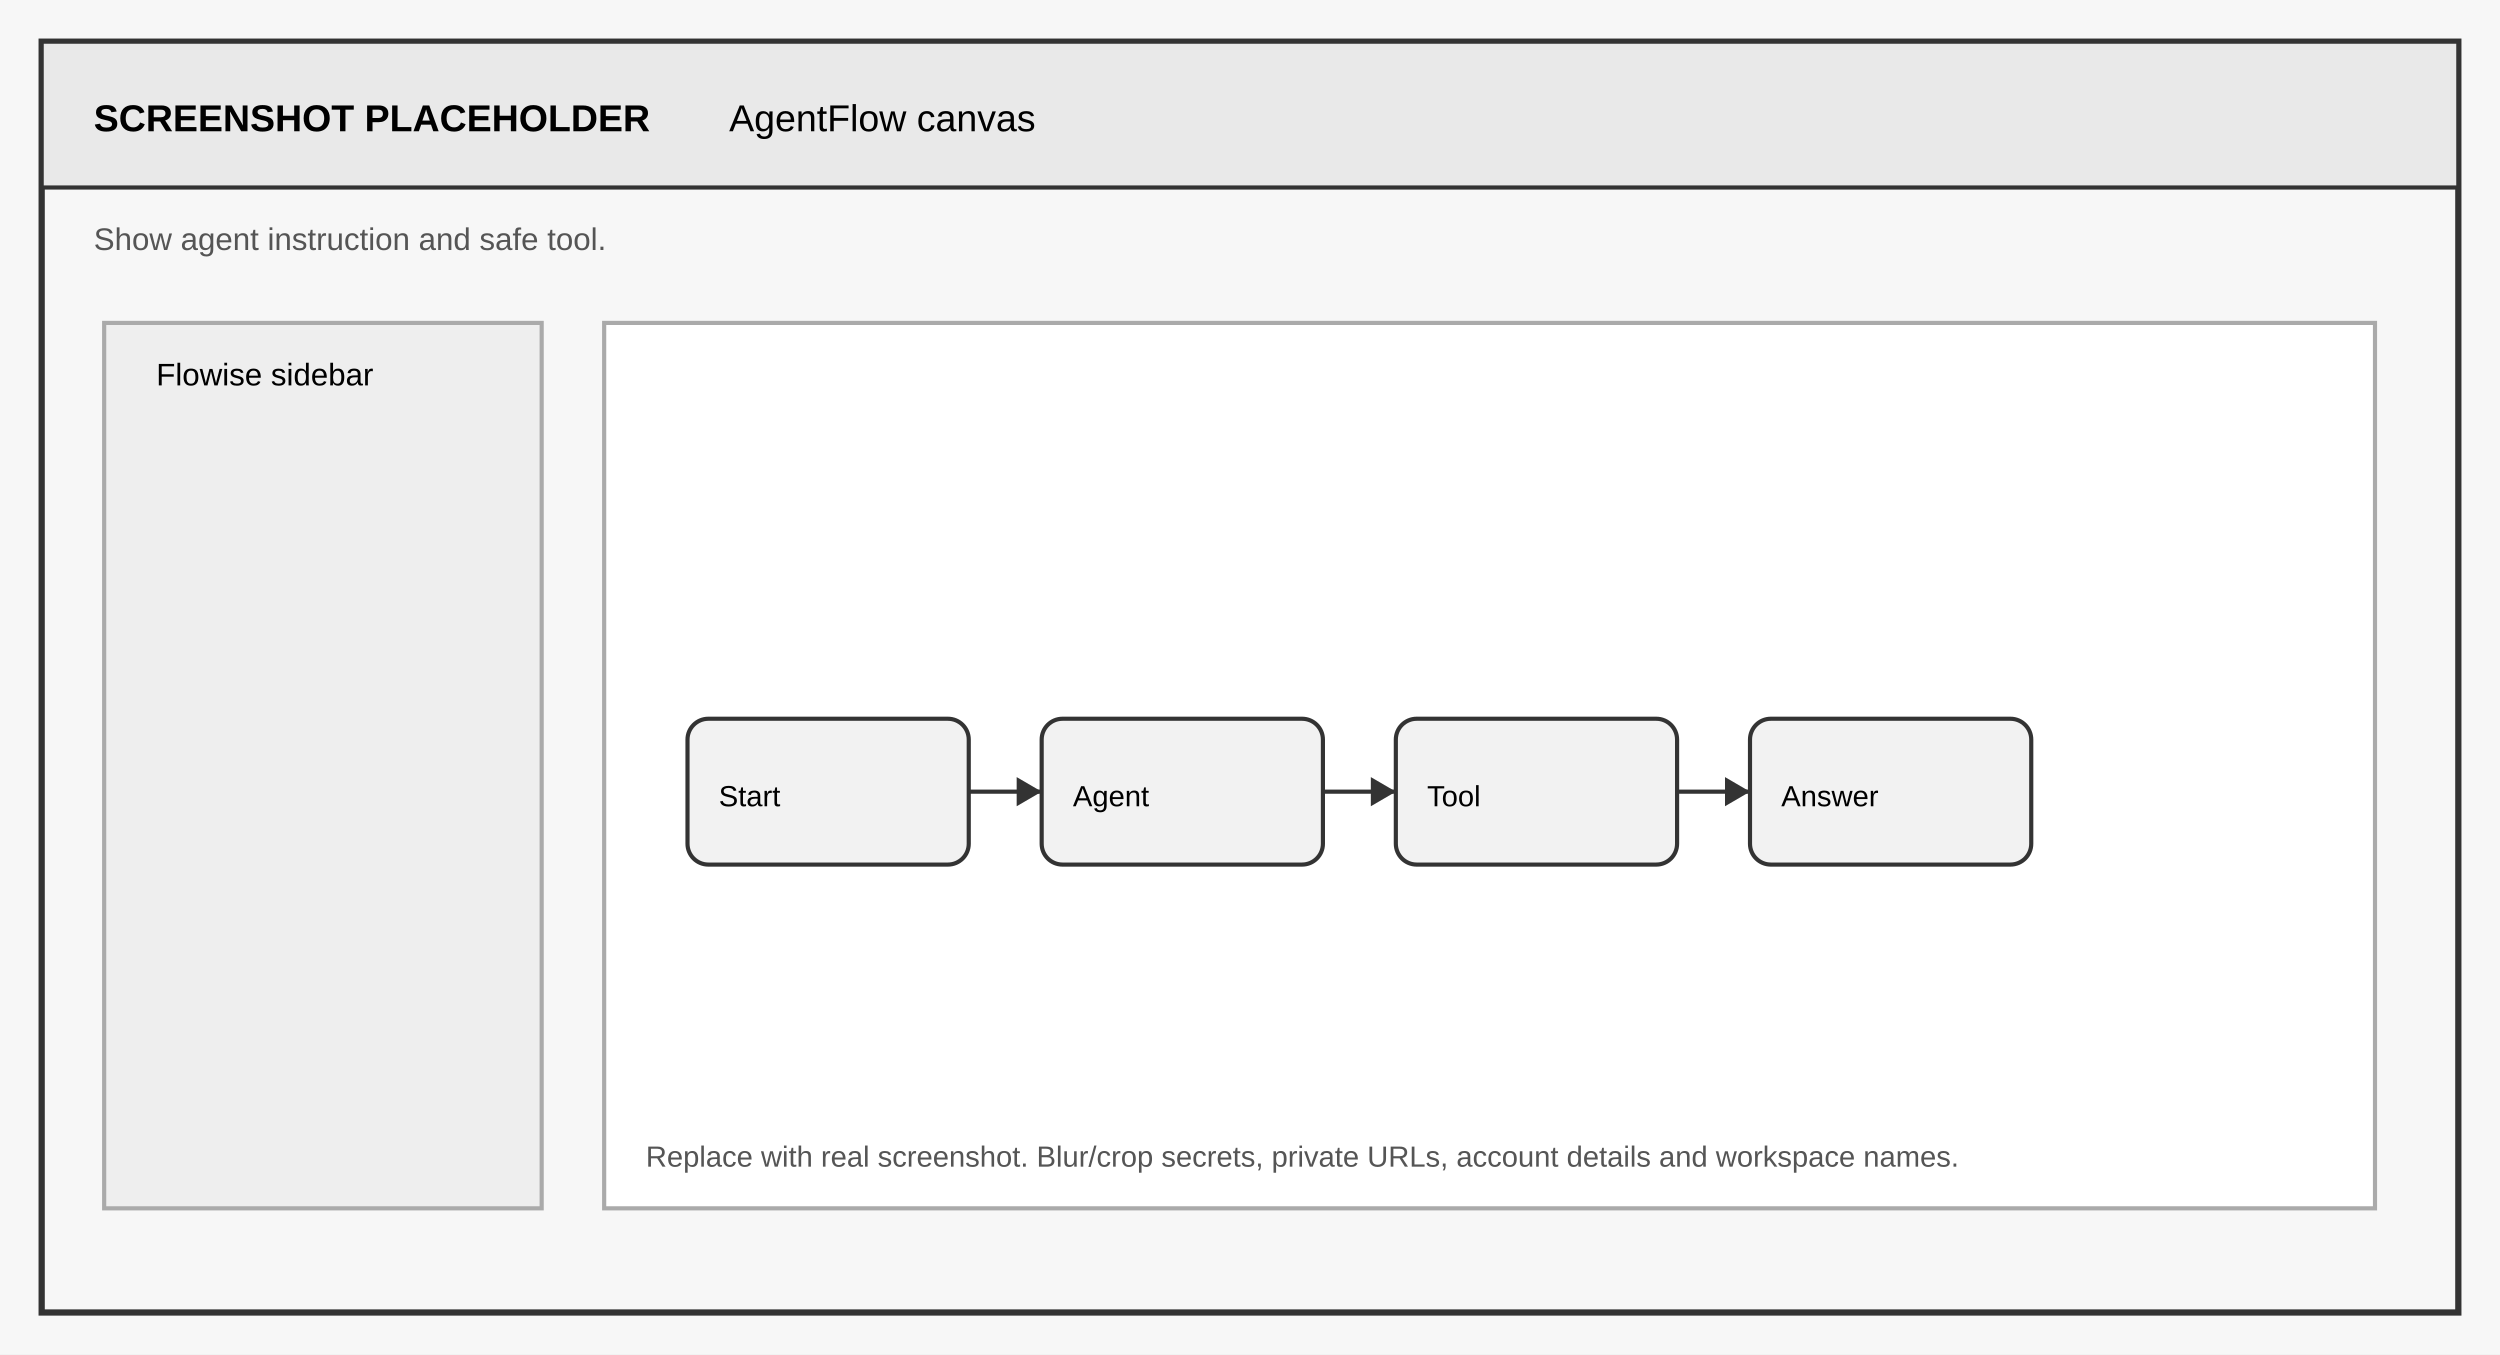
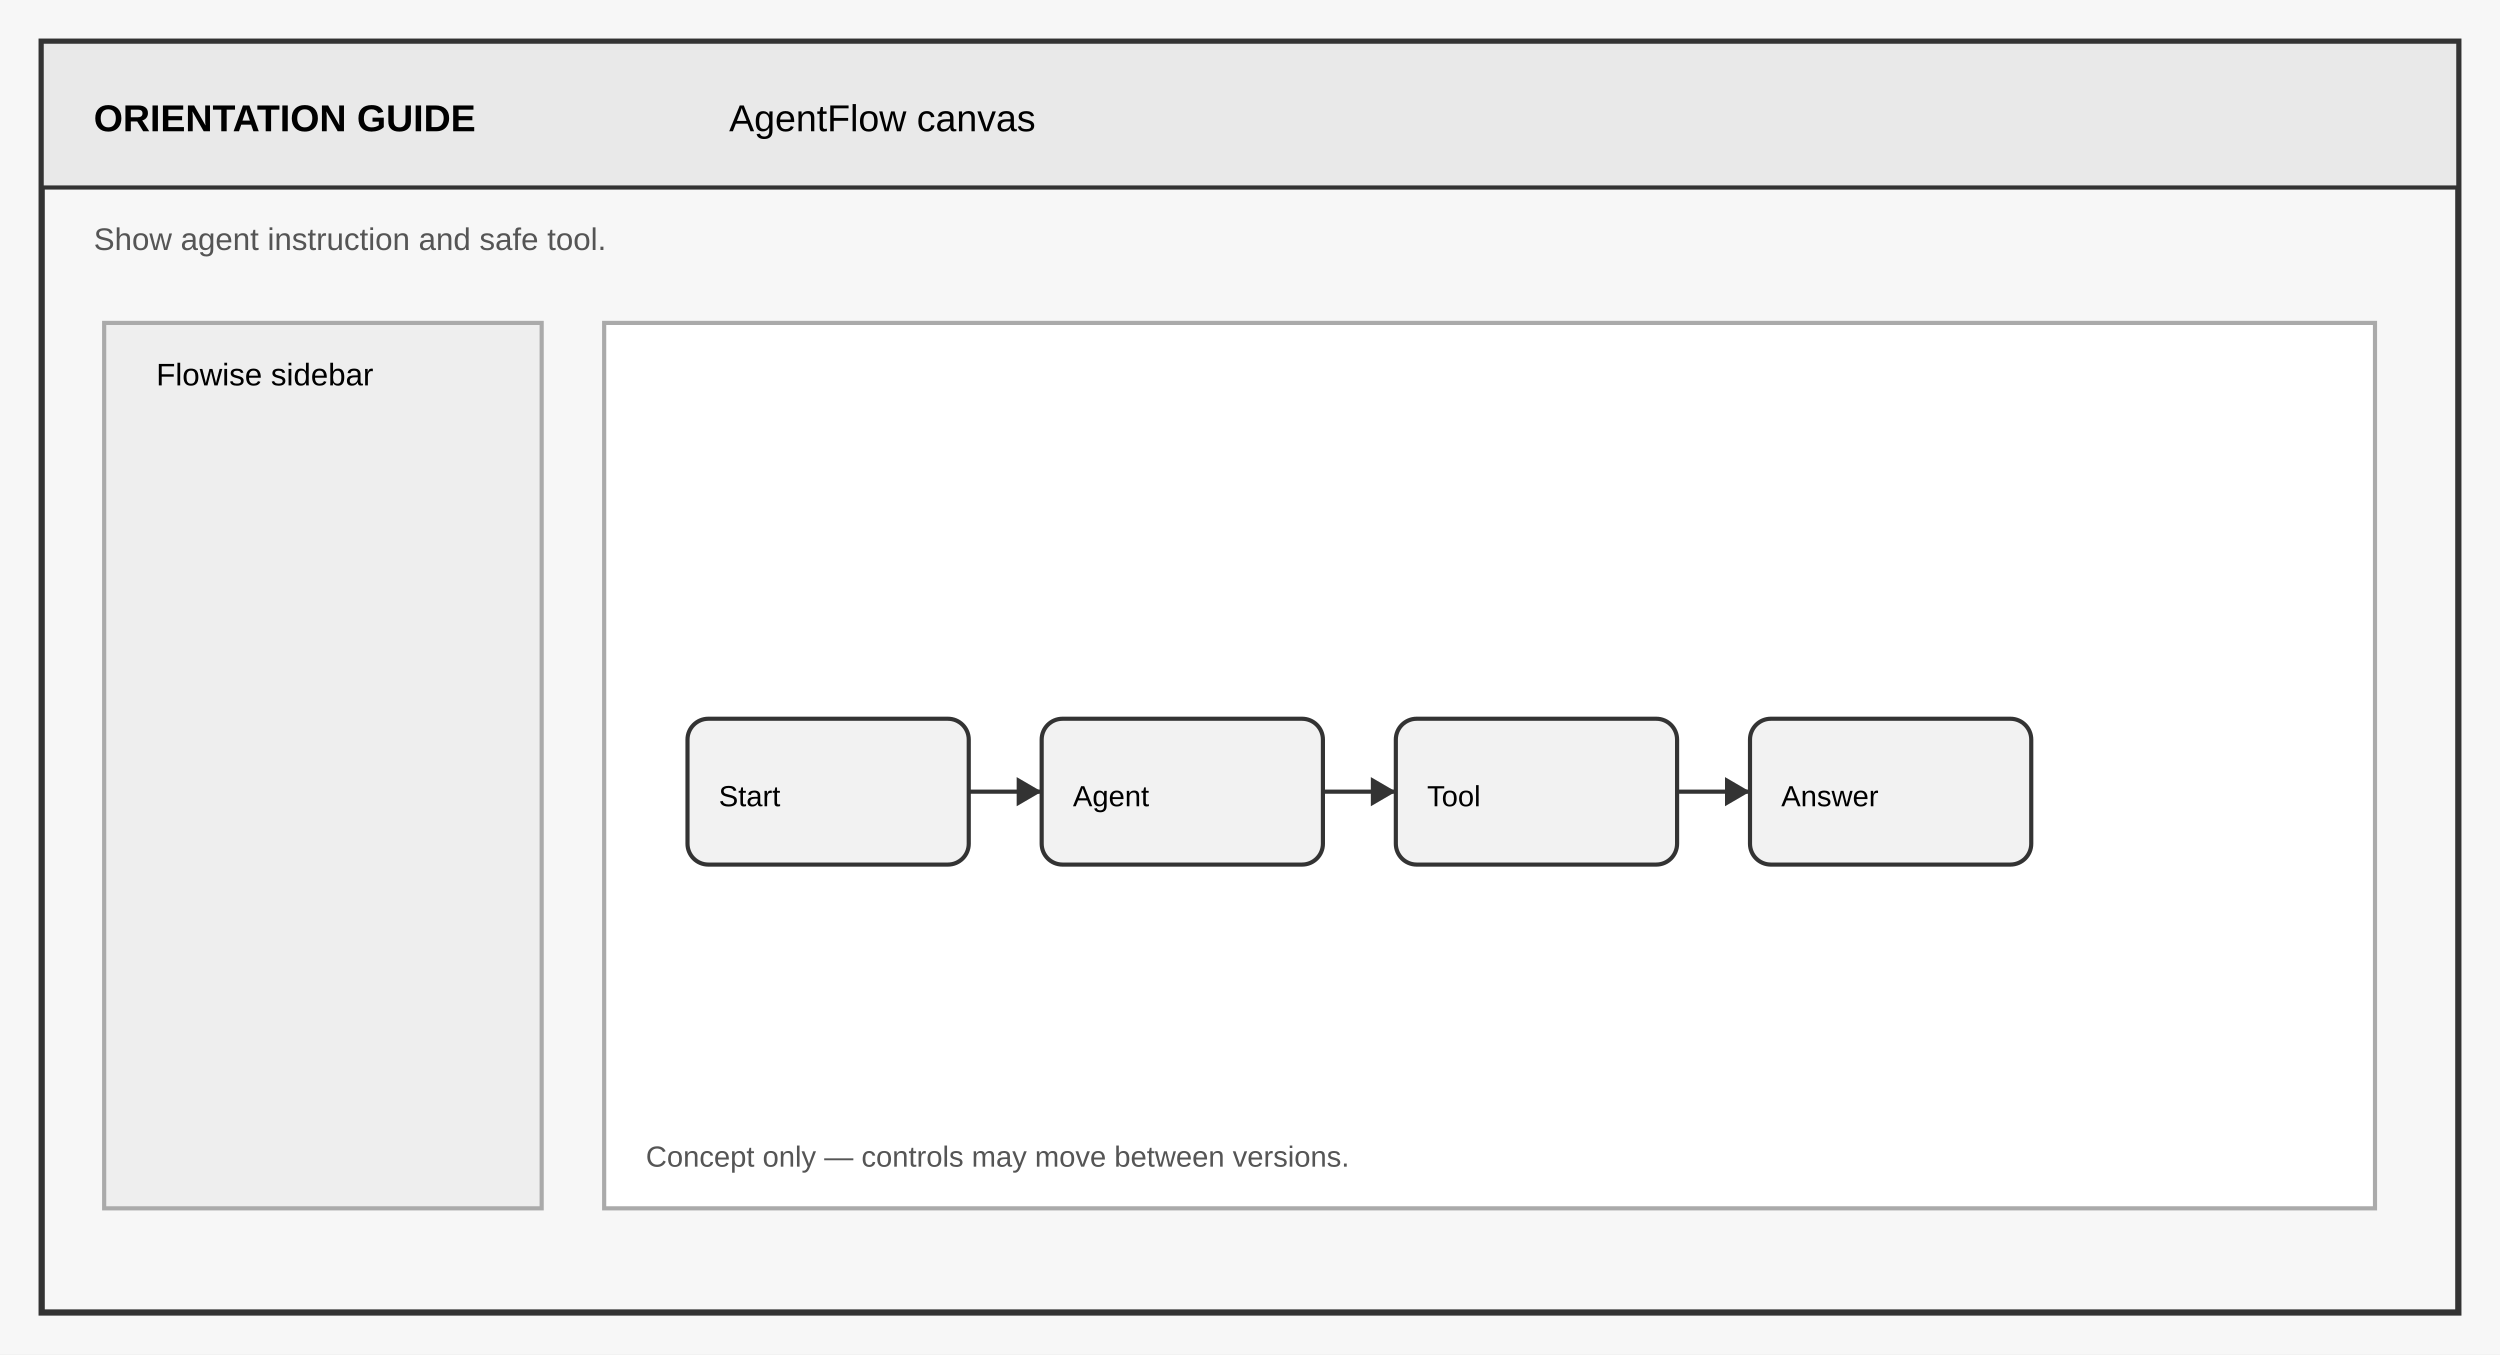
<svg xmlns="http://www.w3.org/2000/svg" width="1200" height="650" viewBox="0 0 1200 650">
  <rect width="100%" height="100%" fill="#f7f7f7" />
  <rect x="20" y="20" width="1160" height="610" fill="none" stroke="#333" stroke-width="3" />
  <rect x="20" y="20" width="1160" height="70" fill="#e9e9e9" stroke="#333" stroke-width="2" />
-   <text x="45" y="63" font-family="Arial" font-size="18" font-weight="700">SCREENSHOT PLACEHOLDER</text>
+   <text x="45" y="63" font-family="Arial" font-size="18" font-weight="700">ORIENTATION GUIDE</text>
  <text x="350" y="63" font-family="Arial" font-size="18">AgentFlow canvas</text>
  <text x="45" y="120" font-family="Arial" font-size="15" fill="#555">Show agent instruction and safe tool.</text>
  <rect x="50" y="155" width="210" height="425" fill="#eee" stroke="#aaa" stroke-width="2" />
  <text x="75" y="185" font-family="Arial" font-size="15">Flowise sidebar</text>
  <rect x="290" y="155" width="850" height="425" fill="#fff" stroke="#aaa" stroke-width="2" />
  <rect x="330" y="345" width="135" height="70" rx="10" fill="#f2f2f2" stroke="#333" stroke-width="2" />
  <text x="345" y="387" font-family="Arial" font-size="14">Start</text>
  <line x1="465" y1="380" x2="500" y2="380" stroke="#333" stroke-width="2" />
  <polygon points="500,380 488,373 488,387" fill="#333" />
  <rect x="500" y="345" width="135" height="70" rx="10" fill="#f2f2f2" stroke="#333" stroke-width="2" />
  <text x="515" y="387" font-family="Arial" font-size="14">Agent</text>
  <line x1="635" y1="380" x2="670" y2="380" stroke="#333" stroke-width="2" />
  <polygon points="670,380 658,373 658,387" fill="#333" />
  <rect x="670" y="345" width="135" height="70" rx="10" fill="#f2f2f2" stroke="#333" stroke-width="2" />
  <text x="685" y="387" font-family="Arial" font-size="14">Tool</text>
  <line x1="805" y1="380" x2="840" y2="380" stroke="#333" stroke-width="2" />
  <polygon points="840,380 828,373 828,387" fill="#333" />
  <rect x="840" y="345" width="135" height="70" rx="10" fill="#f2f2f2" stroke="#333" stroke-width="2" />
  <text x="855" y="387" font-family="Arial" font-size="14">Answer</text>
-   <text x="310" y="560" font-family="Arial" font-size="14" fill="#555">Replace with real screenshot. Blur/crop secrets, private URLs, account details and workspace names.</text>
+   <text x="310" y="560" font-family="Arial" font-size="14" fill="#555">Concept only — controls may move between versions.</text>
</svg>
